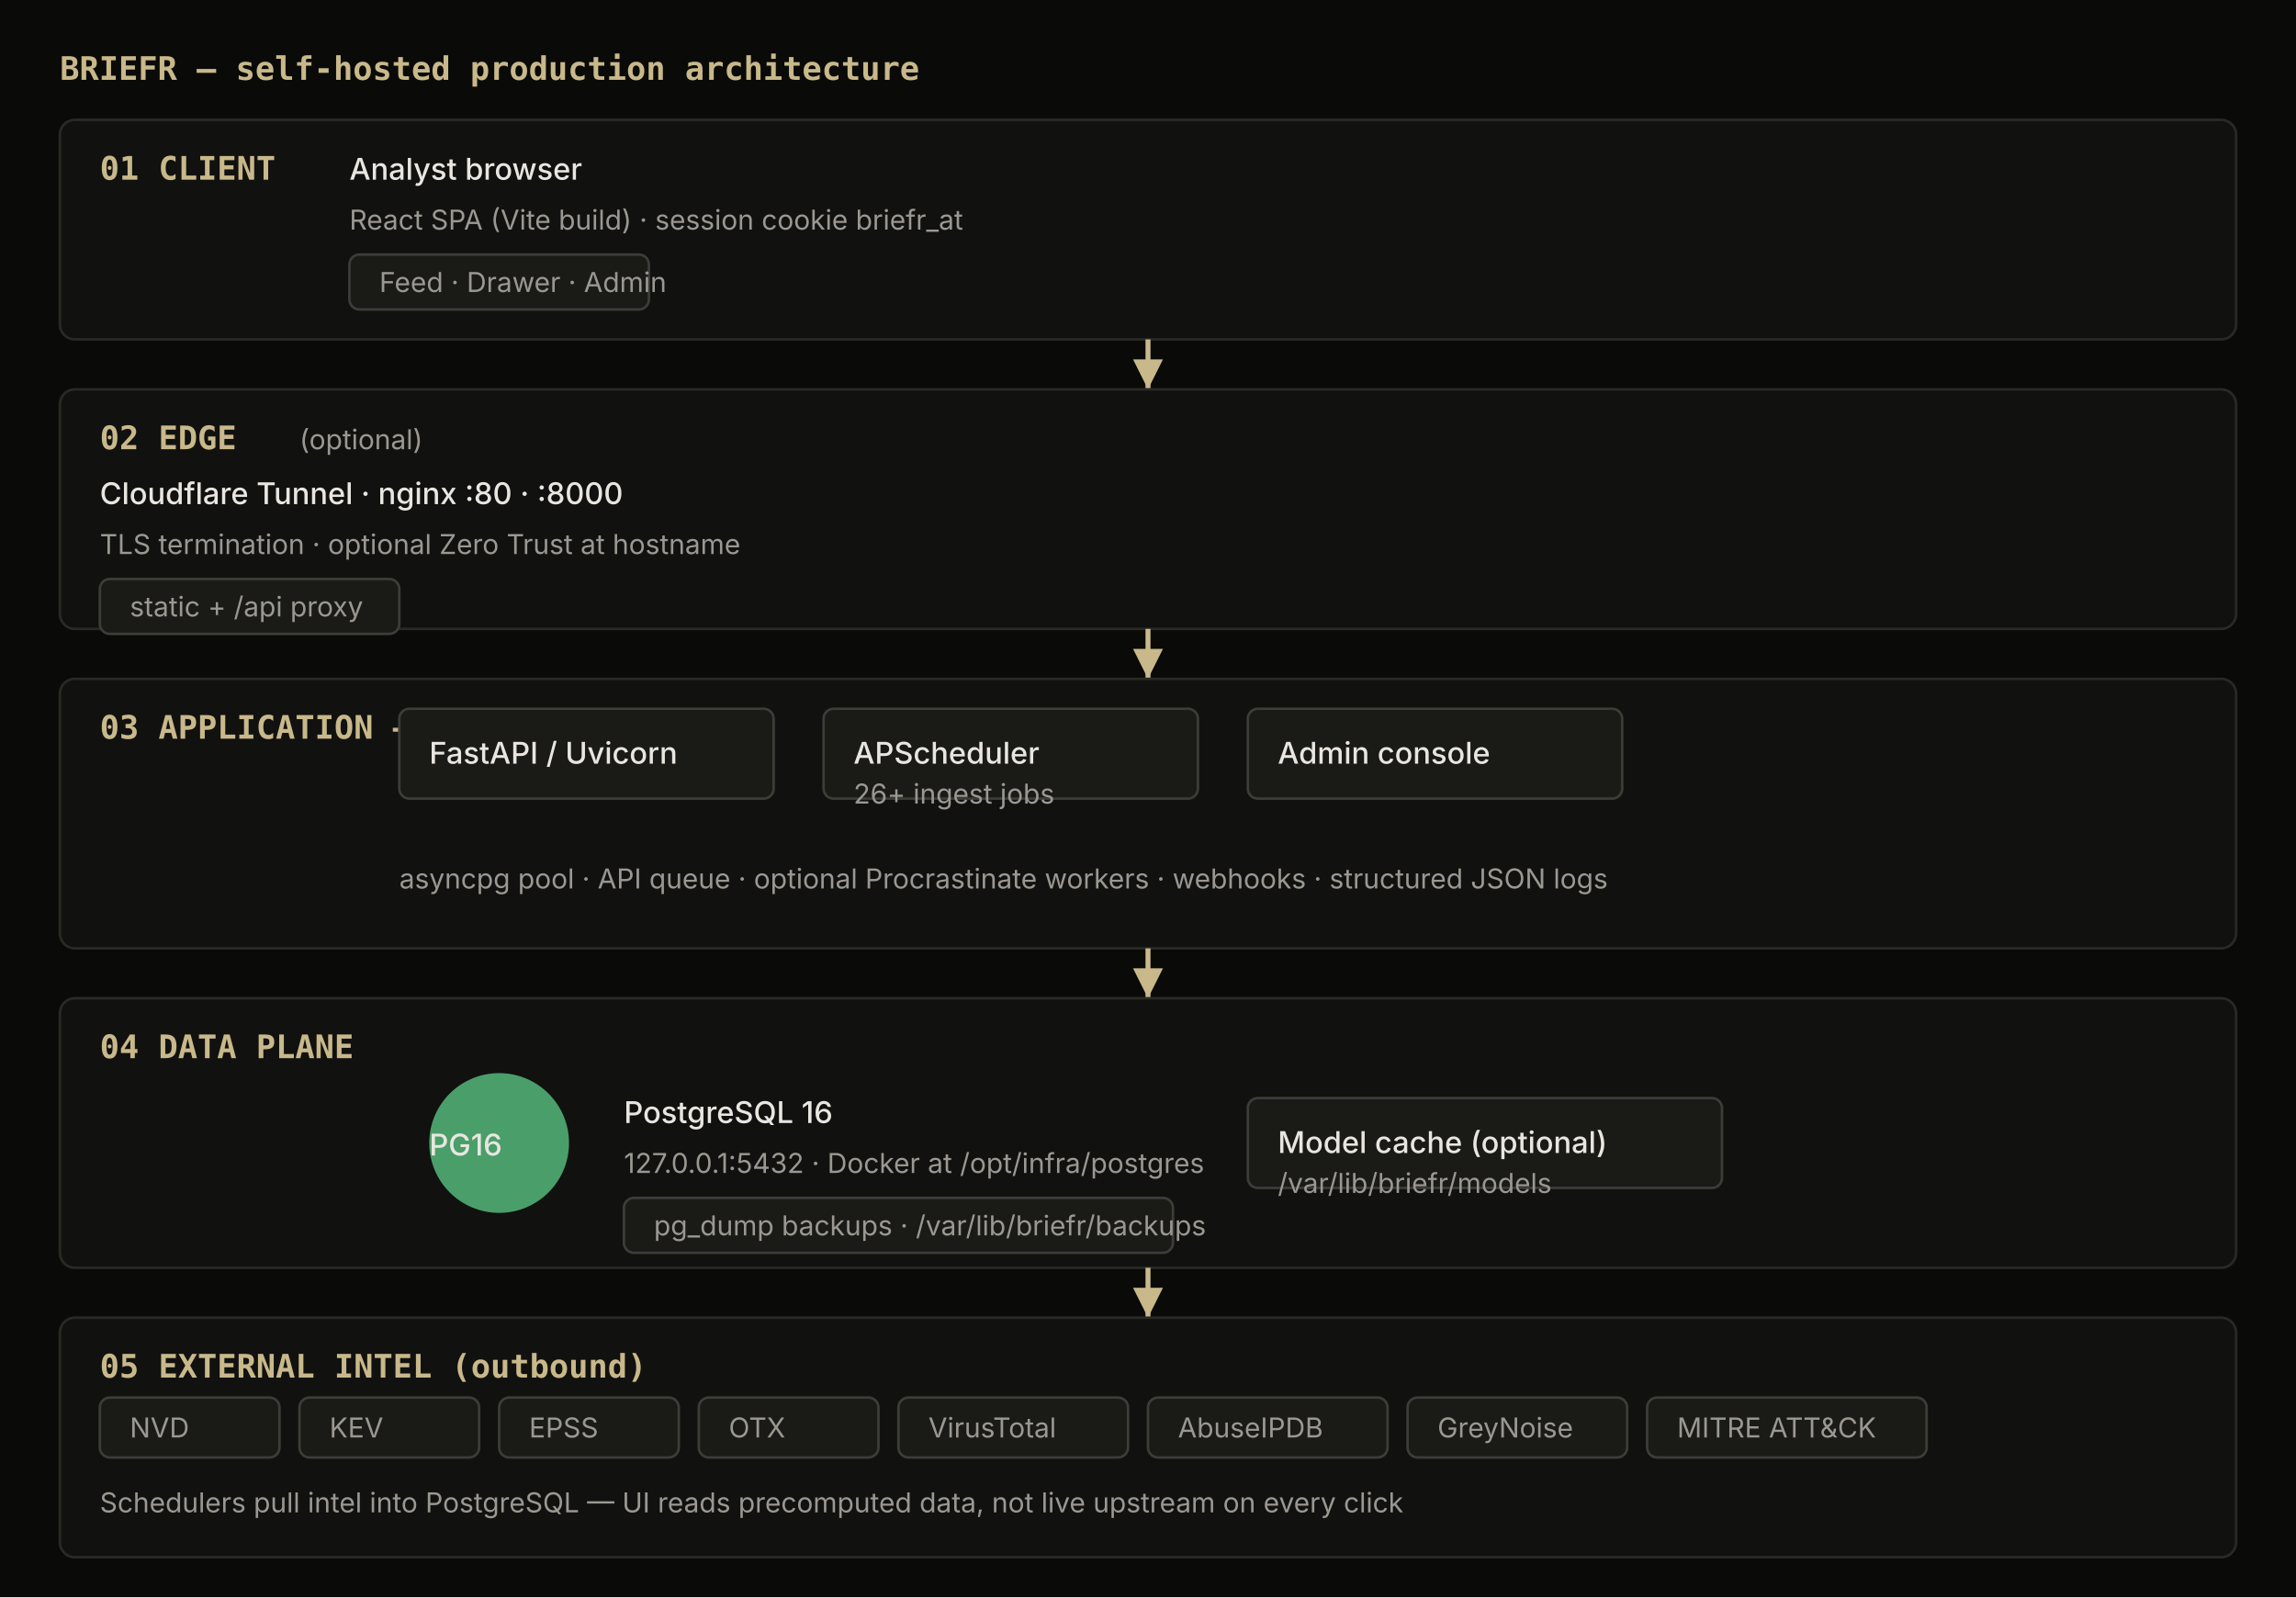
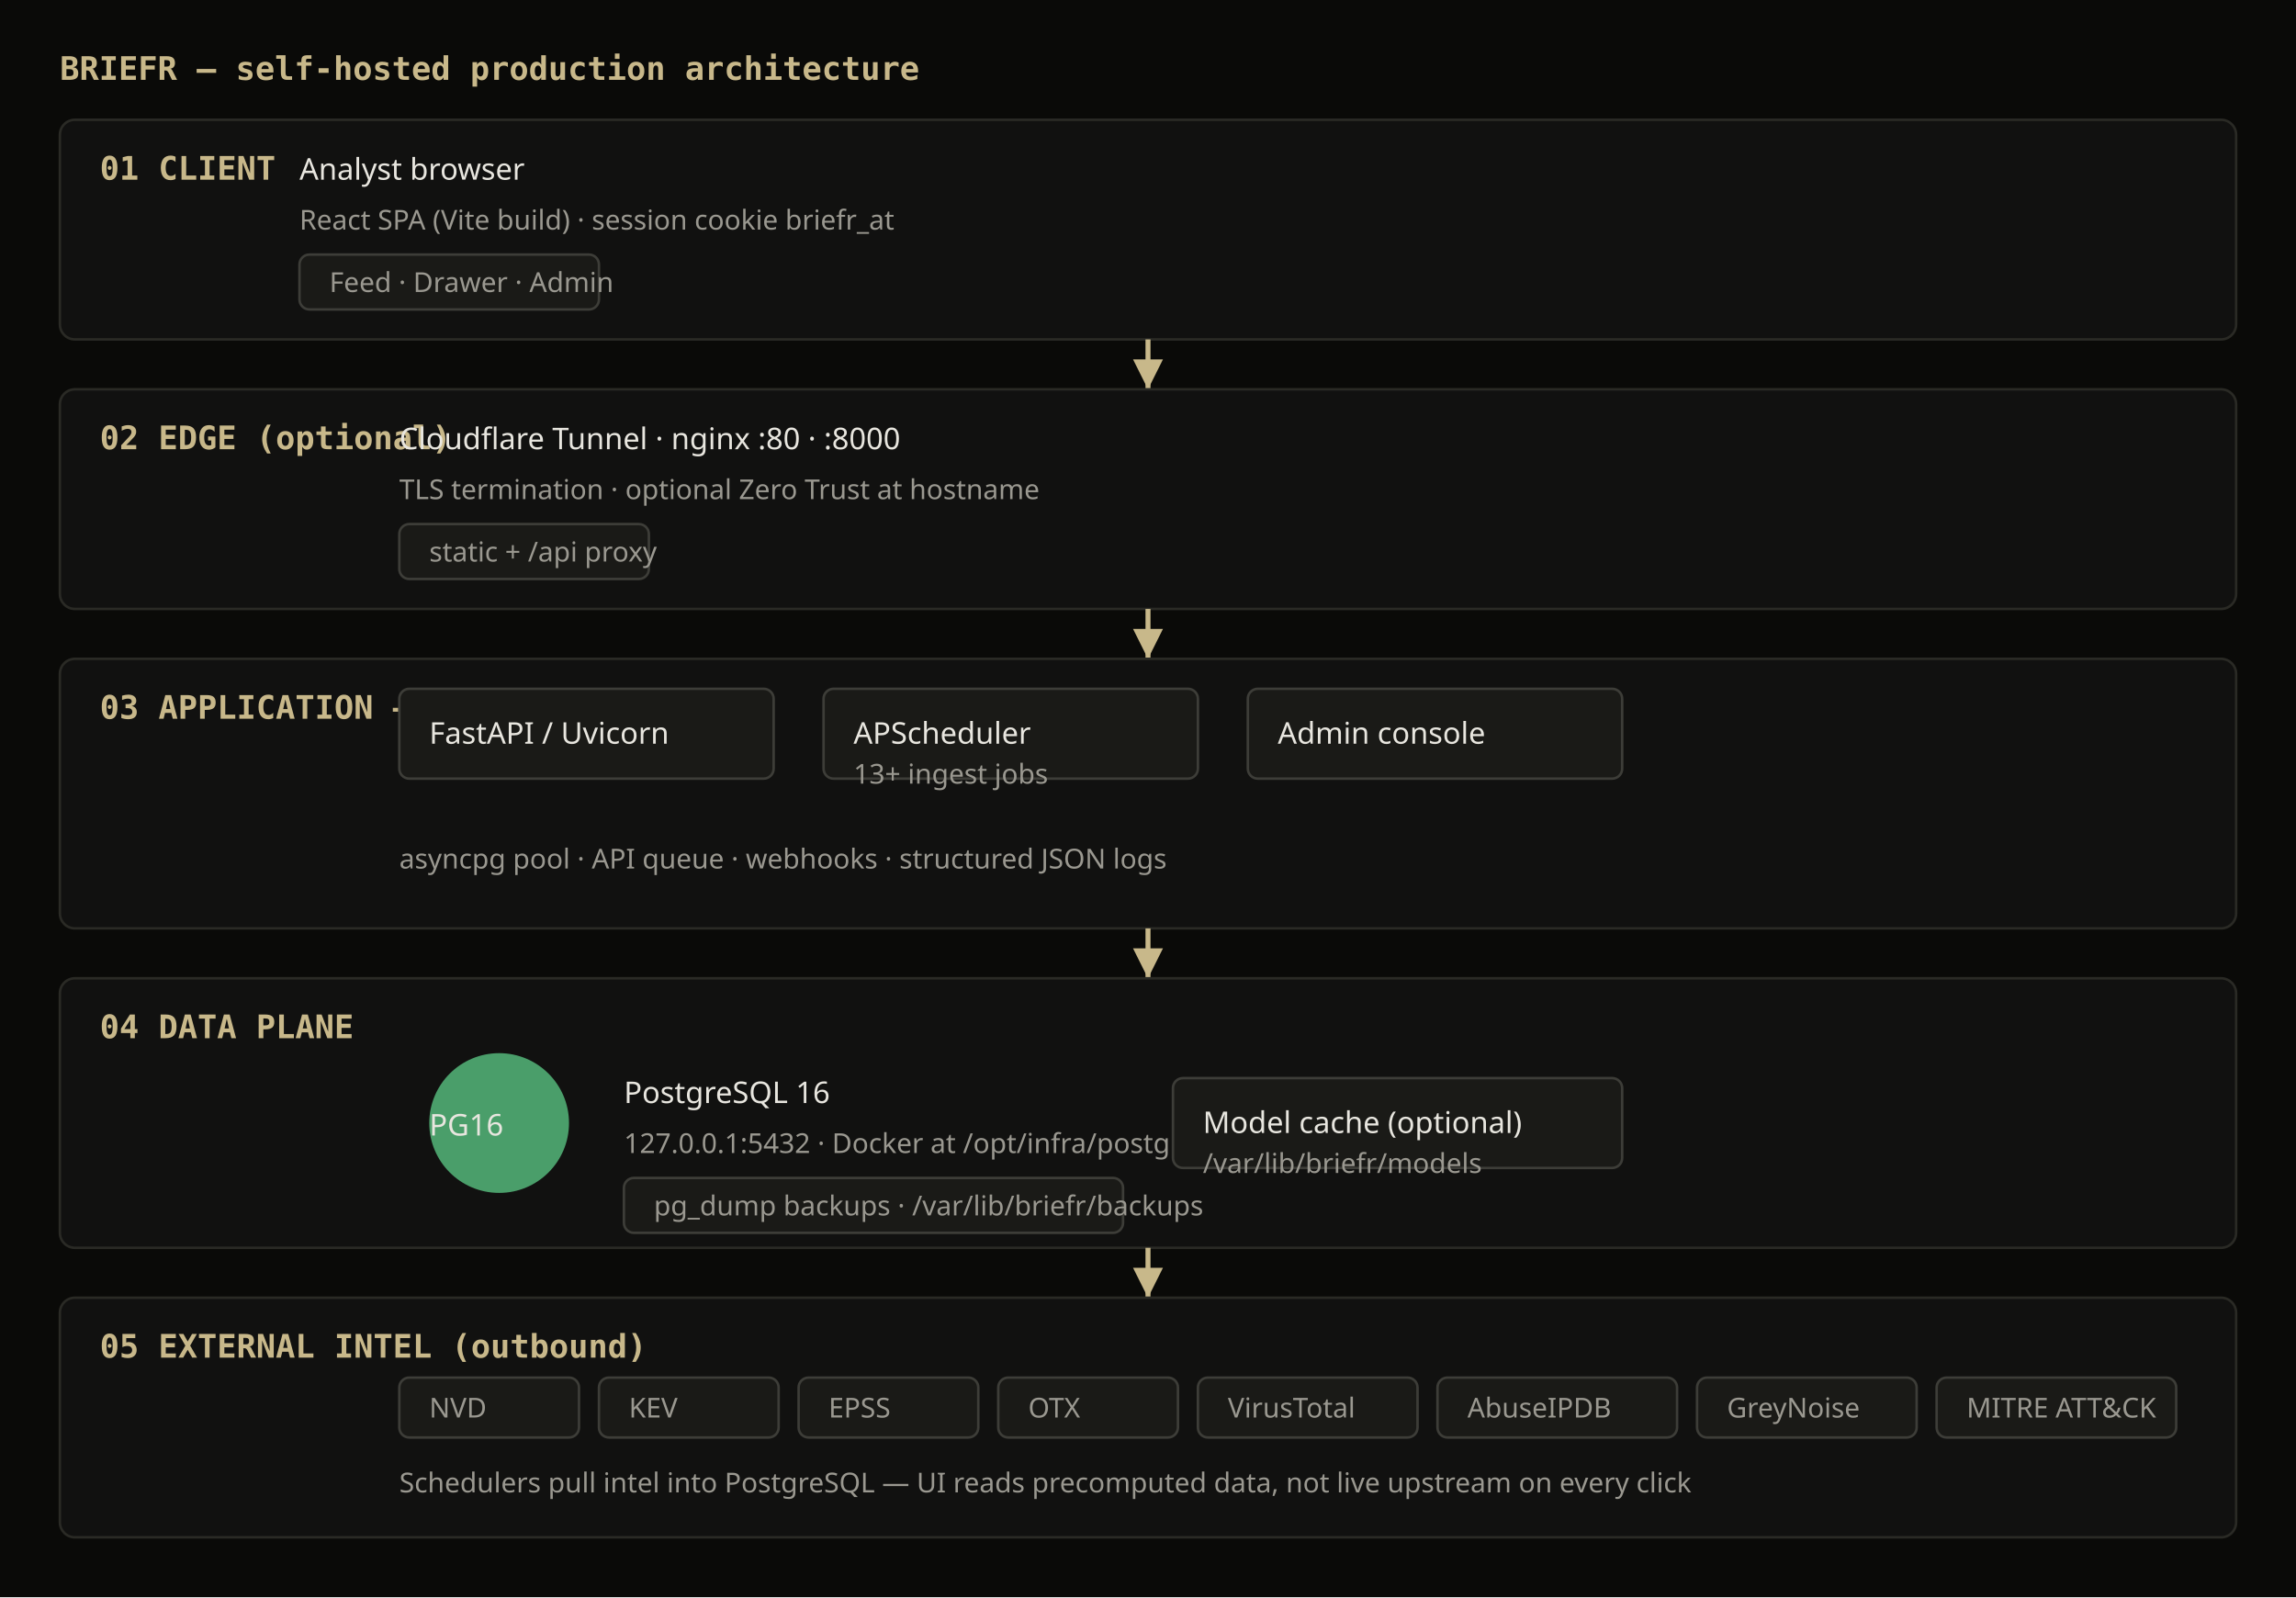
<svg xmlns="http://www.w3.org/2000/svg" viewBox="0 0 920 640" role="img" aria-label="BRIEFR production architecture">
  <defs>
    <style>
      .bg { fill: #0a0a08; }
      .zone { fill: #111110; stroke: #2a2a25; stroke-width: 1; }
-       .title { fill: #c8b88a; font: 600 13px 'IBM Plex Mono', 'SFMono-Regular', Consolas, monospace; }
-       .label { fill: #e8e6df; font: 500 12px system-ui, -apple-system, 'Segoe UI', sans-serif; }
-       .sub { fill: #9a9890; font: 400 11px system-ui, -apple-system, 'Segoe UI', sans-serif; }
+       .title { fill: #c8b88a; font: 600 13px 'IBM Plex Mono', monospace; }
+       .label { fill: #e8e6df; font: 500 12px 'IBM Plex Sans', system-ui, sans-serif; }
+       .sub { fill: #9a9890; font: 400 11px 'IBM Plex Sans', system-ui, sans-serif; }
      .chip { fill: #1a1a17; stroke: #3d3d38; }
      .arrow { stroke: #c8b88a; stroke-width: 2; fill: none; marker-end: url(#arrowhead); }
      .db { fill: #4a9e6a; }
    </style>
    <marker id="arrowhead" markerWidth="8" markerHeight="8" refX="6" refY="3" orient="auto">
      <path d="M0,0 L6,3 L0,6 Z" fill="#c8b88a" />
    </marker>
  </defs>
  <rect class="bg" width="920" height="640" />
  <text x="24" y="32" class="title">BRIEFR — self-hosted production architecture</text>
  <rect class="zone" x="24" y="48" width="872" height="88" rx="6" />
  <text x="40" y="72" class="title">01 CLIENT</text>
-   <text x="140" y="72" class="label">Analyst browser</text>
-   <text x="140" y="92" class="sub">React SPA (Vite build) · session cookie briefr_at</text>
-   <rect class="chip" x="140" y="102" width="120" height="22" rx="4" />
-   <text x="152" y="117" class="sub">Feed · Drawer · Admin</text>
+   <text x="120" y="72" class="label">Analyst browser</text>
+   <text x="120" y="92" class="sub">React SPA (Vite build) · session cookie briefr_at</text>
+   <rect class="chip" x="120" y="102" width="120" height="22" rx="4" />
+   <text x="132" y="117" class="sub">Feed · Drawer · Admin</text>
  <line class="arrow" x1="460" y1="136" x2="460" y2="156" />
-   <rect class="zone" x="24" y="156" width="872" height="96" rx="6" />
-   <text x="40" y="180" class="title">02 EDGE</text>
-   <text x="120" y="180" class="sub">(optional)</text>
-   <text x="40" y="202" class="label">Cloudflare Tunnel · nginx :80 · :8000</text>
-   <text x="40" y="222" class="sub">TLS termination · optional Zero Trust at hostname</text>
-   <rect class="chip" x="40" y="232" width="120" height="22" rx="4" />
-   <text x="52" y="247" class="sub">static + /api proxy</text>
-   <line class="arrow" x1="460" y1="252" x2="460" y2="272" />
-   <rect class="zone" x="24" y="272" width="872" height="108" rx="6" />
-   <text x="40" y="296" class="title">03 APPLICATION — /opt/briefr</text>
-   <rect class="chip" x="160" y="284" width="150" height="36" rx="4" />
-   <text x="172" y="306" class="label">FastAPI / Uvicorn</text>
-   <rect class="chip" x="330" y="284" width="150" height="36" rx="4" />
-   <text x="342" y="306" class="label">APScheduler</text>
-   <text x="342" y="322" class="sub">26+ ingest jobs</text>
-   <rect class="chip" x="500" y="284" width="150" height="36" rx="4" />
-   <text x="512" y="306" class="label">Admin console</text>
-   <text x="160" y="356" class="sub">asyncpg pool · API queue · optional Procrastinate workers · webhooks · structured JSON logs</text>
-   <line class="arrow" x1="460" y1="380" x2="460" y2="400" />
-   <rect class="zone" x="24" y="400" width="872" height="108" rx="6" />
-   <text x="40" y="424" class="title">04 DATA PLANE</text>
-   <circle class="db" cx="200" cy="458" r="28" />
-   <text x="172" y="463" class="label" fill="#0a0a08">PG16</text>
-   <text x="250" y="450" class="label">PostgreSQL 16</text>
-   <text x="250" y="470" class="sub">127.0.0.1:5432 · Docker at /opt/infra/postgres</text>
-   <rect class="chip" x="250" y="480" width="220" height="22" rx="4" />
-   <text x="262" y="495" class="sub">pg_dump backups · /var/lib/briefr/backups</text>
-   <rect class="chip" x="500" y="440" width="190" height="36" rx="4" />
-   <text x="512" y="462" class="label">Model cache (optional)</text>
-   <text x="512" y="478" class="sub">/var/lib/briefr/models</text>
-   <line class="arrow" x1="460" y1="508" x2="460" y2="528" />
-   <rect class="zone" x="24" y="528" width="872" height="96" rx="6" />
-   <text x="40" y="552" class="title">05 EXTERNAL INTEL (outbound)</text>
+   <rect class="zone" x="24" y="156" width="872" height="88" rx="6" />
+   <text x="40" y="180" class="title">02 EDGE (optional)</text>
+   <text x="160" y="180" class="label">Cloudflare Tunnel · nginx :80 · :8000</text>
+   <text x="160" y="200" class="sub">TLS termination · optional Zero Trust at hostname</text>
+   <rect class="chip" x="160" y="210" width="100" height="22" rx="4" />
+   <text x="172" y="225" class="sub">static + /api proxy</text>
+   <line class="arrow" x1="460" y1="244" x2="460" y2="264" />
+   <rect class="zone" x="24" y="264" width="872" height="108" rx="6" />
+   <text x="40" y="288" class="title">03 APPLICATION — /opt/briefr</text>
+   <rect class="chip" x="160" y="276" width="150" height="36" rx="4" />
+   <text x="172" y="298" class="label">FastAPI / Uvicorn</text>
+   <rect class="chip" x="330" y="276" width="150" height="36" rx="4" />
+   <text x="342" y="298" class="label">APScheduler</text>
+   <text x="342" y="314" class="sub">13+ ingest jobs</text>
+   <rect class="chip" x="500" y="276" width="150" height="36" rx="4" />
+   <text x="512" y="298" class="label">Admin console</text>
+   <text x="160" y="348" class="sub">asyncpg pool · API queue · webhooks · structured JSON logs</text>
+   <line class="arrow" x1="460" y1="372" x2="460" y2="392" />
+   <rect class="zone" x="24" y="392" width="872" height="108" rx="6" />
+   <text x="40" y="416" class="title">04 DATA PLANE</text>
+   <circle class="db" cx="200" cy="450" r="28" />
+   <text x="172" y="455" class="label" fill="#0a0a08">PG16</text>
+   <text x="250" y="442" class="label">PostgreSQL 16</text>
+   <text x="250" y="462" class="sub">127.0.0.1:5432 · Docker at /opt/infra/postgres</text>
+   <rect class="chip" x="250" y="472" width="200" height="22" rx="4" />
+   <text x="262" y="487" class="sub">pg_dump backups · /var/lib/briefr/backups</text>
+   <rect class="chip" x="470" y="432" width="180" height="36" rx="4" />
+   <text x="482" y="454" class="label">Model cache (optional)</text>
+   <text x="482" y="470" class="sub">/var/lib/briefr/models</text>
+   <line class="arrow" x1="460" y1="500" x2="460" y2="520" />
+   <rect class="zone" x="24" y="520" width="872" height="96" rx="6" />
+   <text x="40" y="544" class="title">05 EXTERNAL INTEL (outbound)</text>
  <g class="sub">
-     <rect class="chip" x="40" y="560" width="72" height="24" rx="4" />
-     <text x="52" y="576" class="sub">NVD</text>
-     <rect class="chip" x="120" y="560" width="72" height="24" rx="4" />
-     <text x="132" y="576" class="sub">KEV</text>
-     <rect class="chip" x="200" y="560" width="72" height="24" rx="4" />
-     <text x="212" y="576" class="sub">EPSS</text>
-     <rect class="chip" x="280" y="560" width="72" height="24" rx="4" />
-     <text x="292" y="576" class="sub">OTX</text>
-     <rect class="chip" x="360" y="560" width="92" height="24" rx="4" />
-     <text x="372" y="576" class="sub">VirusTotal</text>
-     <rect class="chip" x="460" y="560" width="96" height="24" rx="4" />
-     <text x="472" y="576" class="sub">AbuseIPDB</text>
-     <rect class="chip" x="564" y="560" width="88" height="24" rx="4" />
-     <text x="576" y="576" class="sub">GreyNoise</text>
-     <rect class="chip" x="660" y="560" width="112" height="24" rx="4" />
-     <text x="672" y="576" class="sub">MITRE ATT&amp;CK</text>
+     <rect class="chip" x="160" y="552" width="72" height="24" rx="4" />
+     <text x="172" y="568" class="sub">NVD</text>
+     <rect class="chip" x="240" y="552" width="72" height="24" rx="4" />
+     <text x="252" y="568" class="sub">KEV</text>
+     <rect class="chip" x="320" y="552" width="72" height="24" rx="4" />
+     <text x="332" y="568" class="sub">EPSS</text>
+     <rect class="chip" x="400" y="552" width="72" height="24" rx="4" />
+     <text x="412" y="568" class="sub">OTX</text>
+     <rect class="chip" x="480" y="552" width="88" height="24" rx="4" />
+     <text x="492" y="568" class="sub">VirusTotal</text>
+     <rect class="chip" x="576" y="552" width="96" height="24" rx="4" />
+     <text x="588" y="568" class="sub">AbuseIPDB</text>
+     <rect class="chip" x="680" y="552" width="88" height="24" rx="4" />
+     <text x="692" y="568" class="sub">GreyNoise</text>
+     <rect class="chip" x="776" y="552" width="96" height="24" rx="4" />
+     <text x="788" y="568" class="sub">MITRE ATT&amp;CK</text>
  </g>
-   <text x="40" y="606" class="sub">Schedulers pull intel into PostgreSQL — UI reads precomputed data, not live upstream on every click</text>
+   <text x="160" y="598" class="sub">Schedulers pull intel into PostgreSQL — UI reads precomputed data, not live upstream on every click</text>
</svg>
